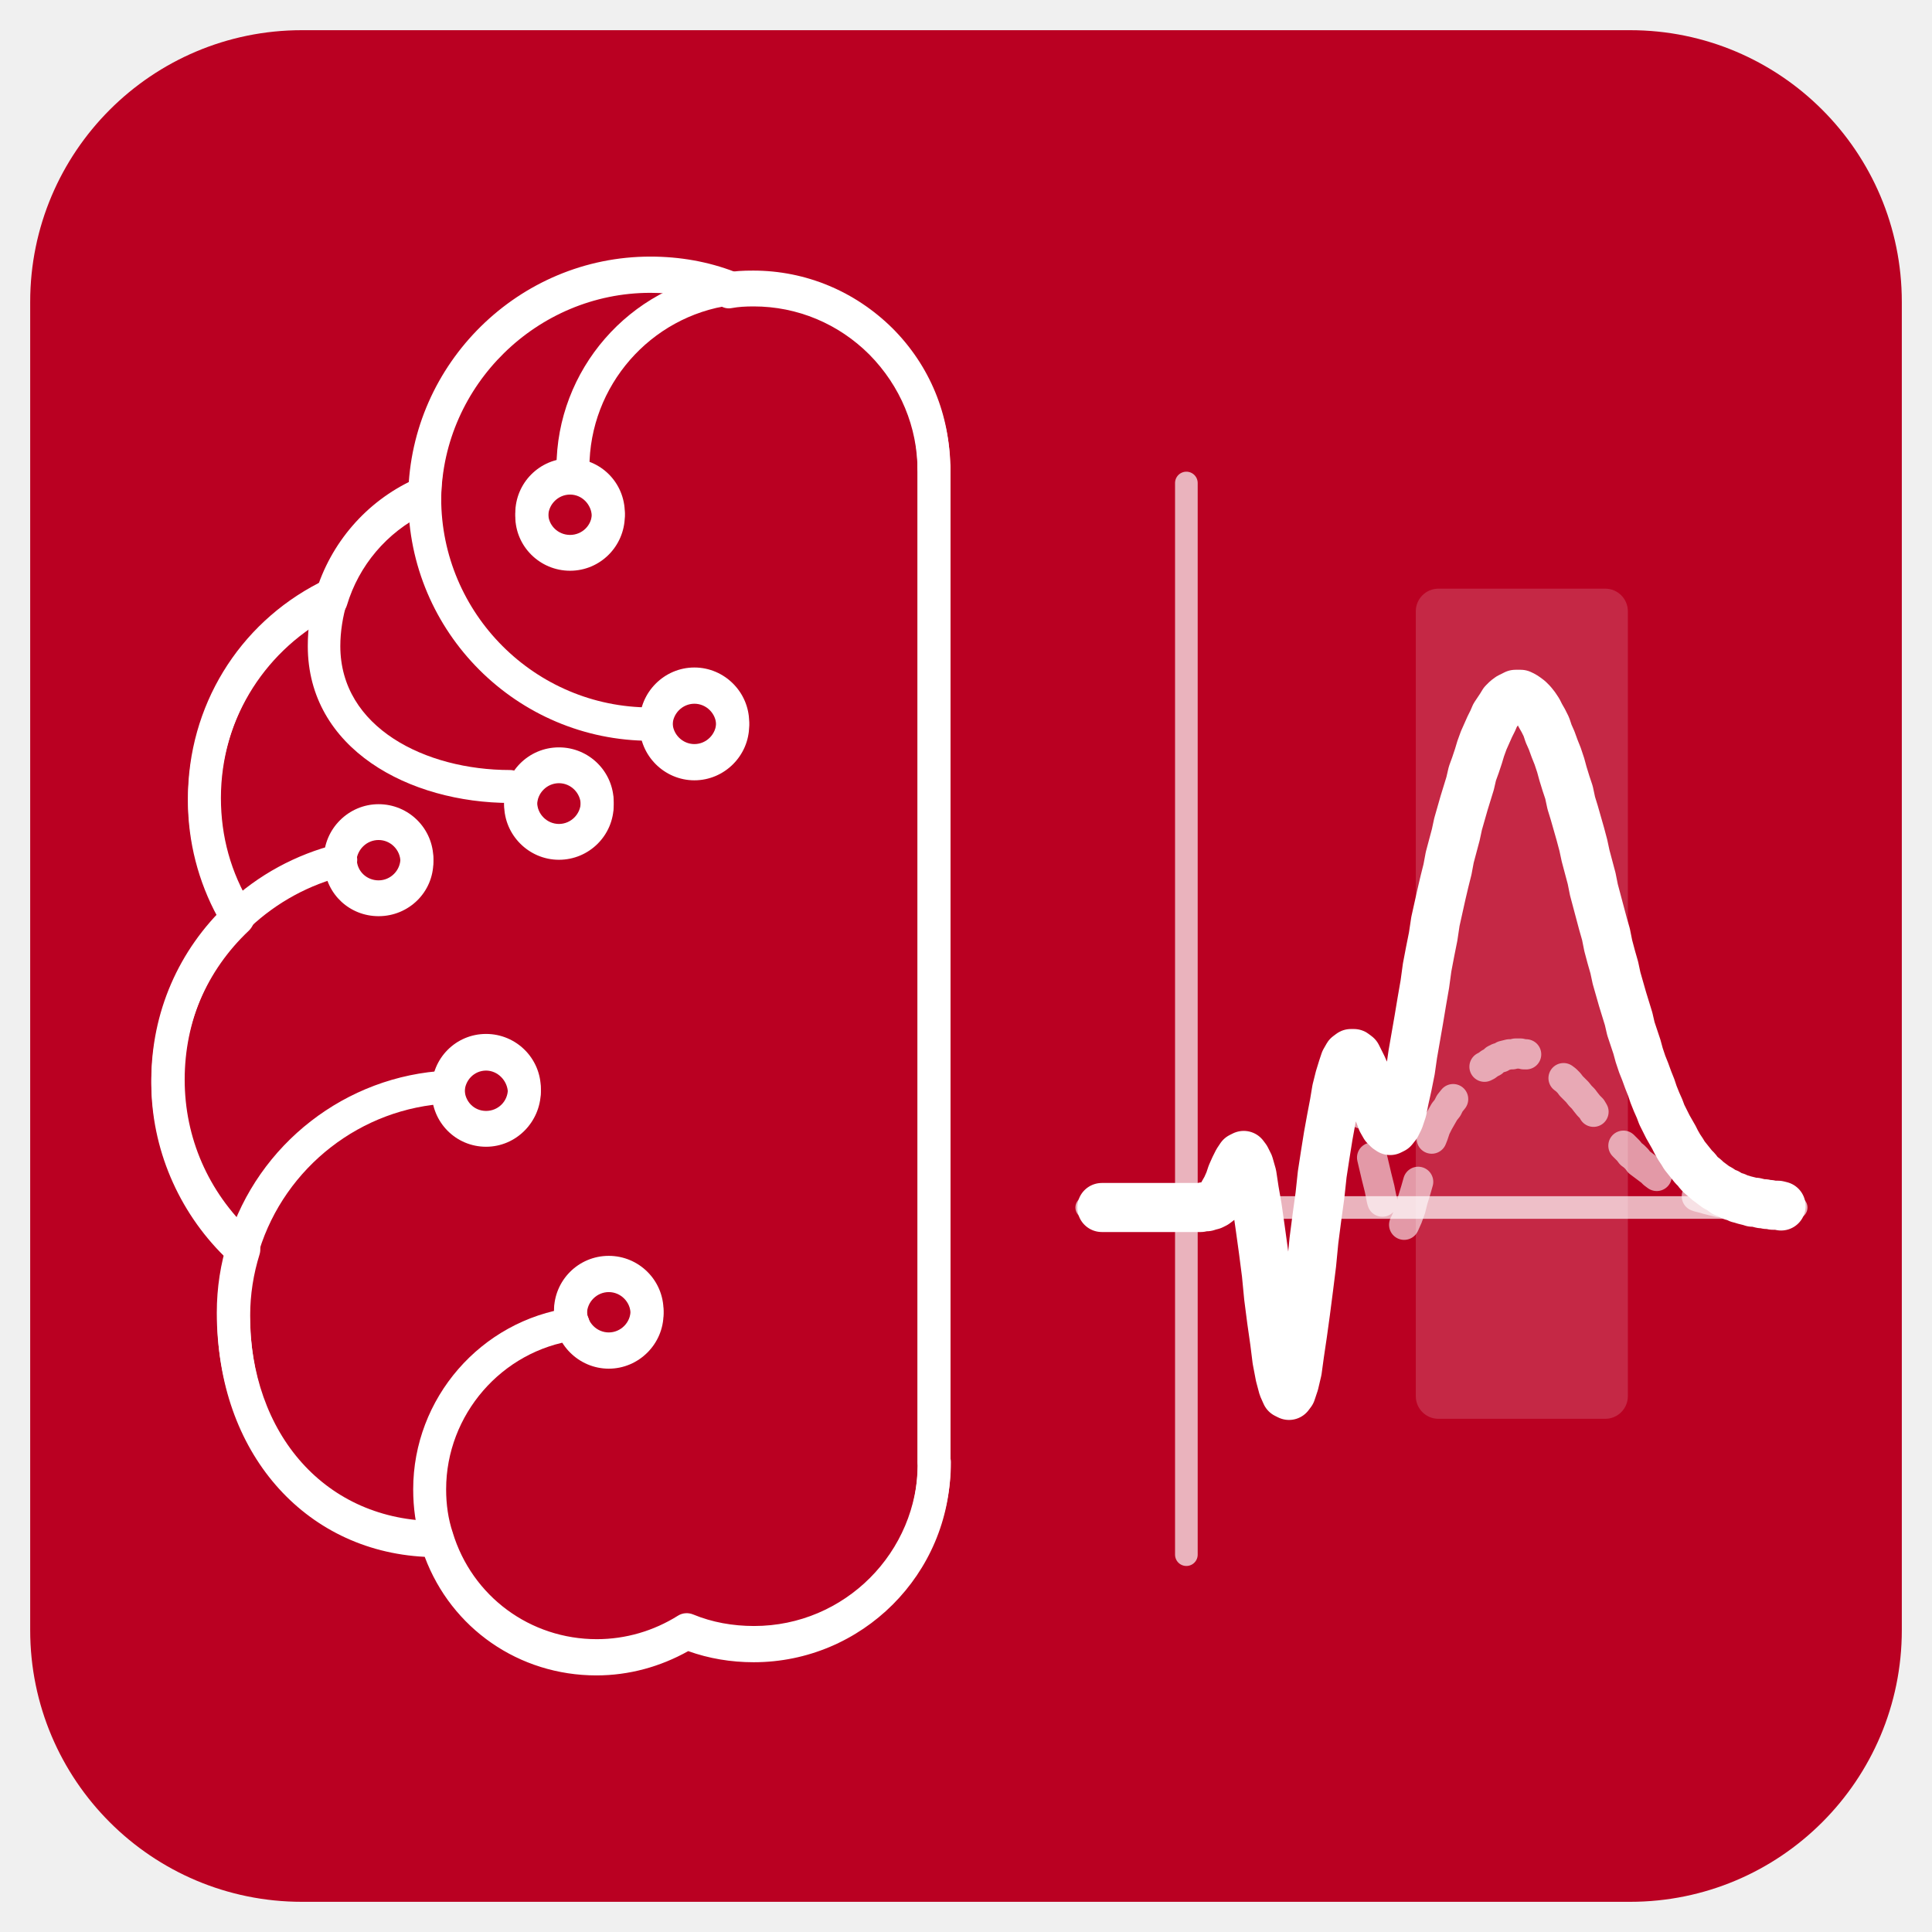
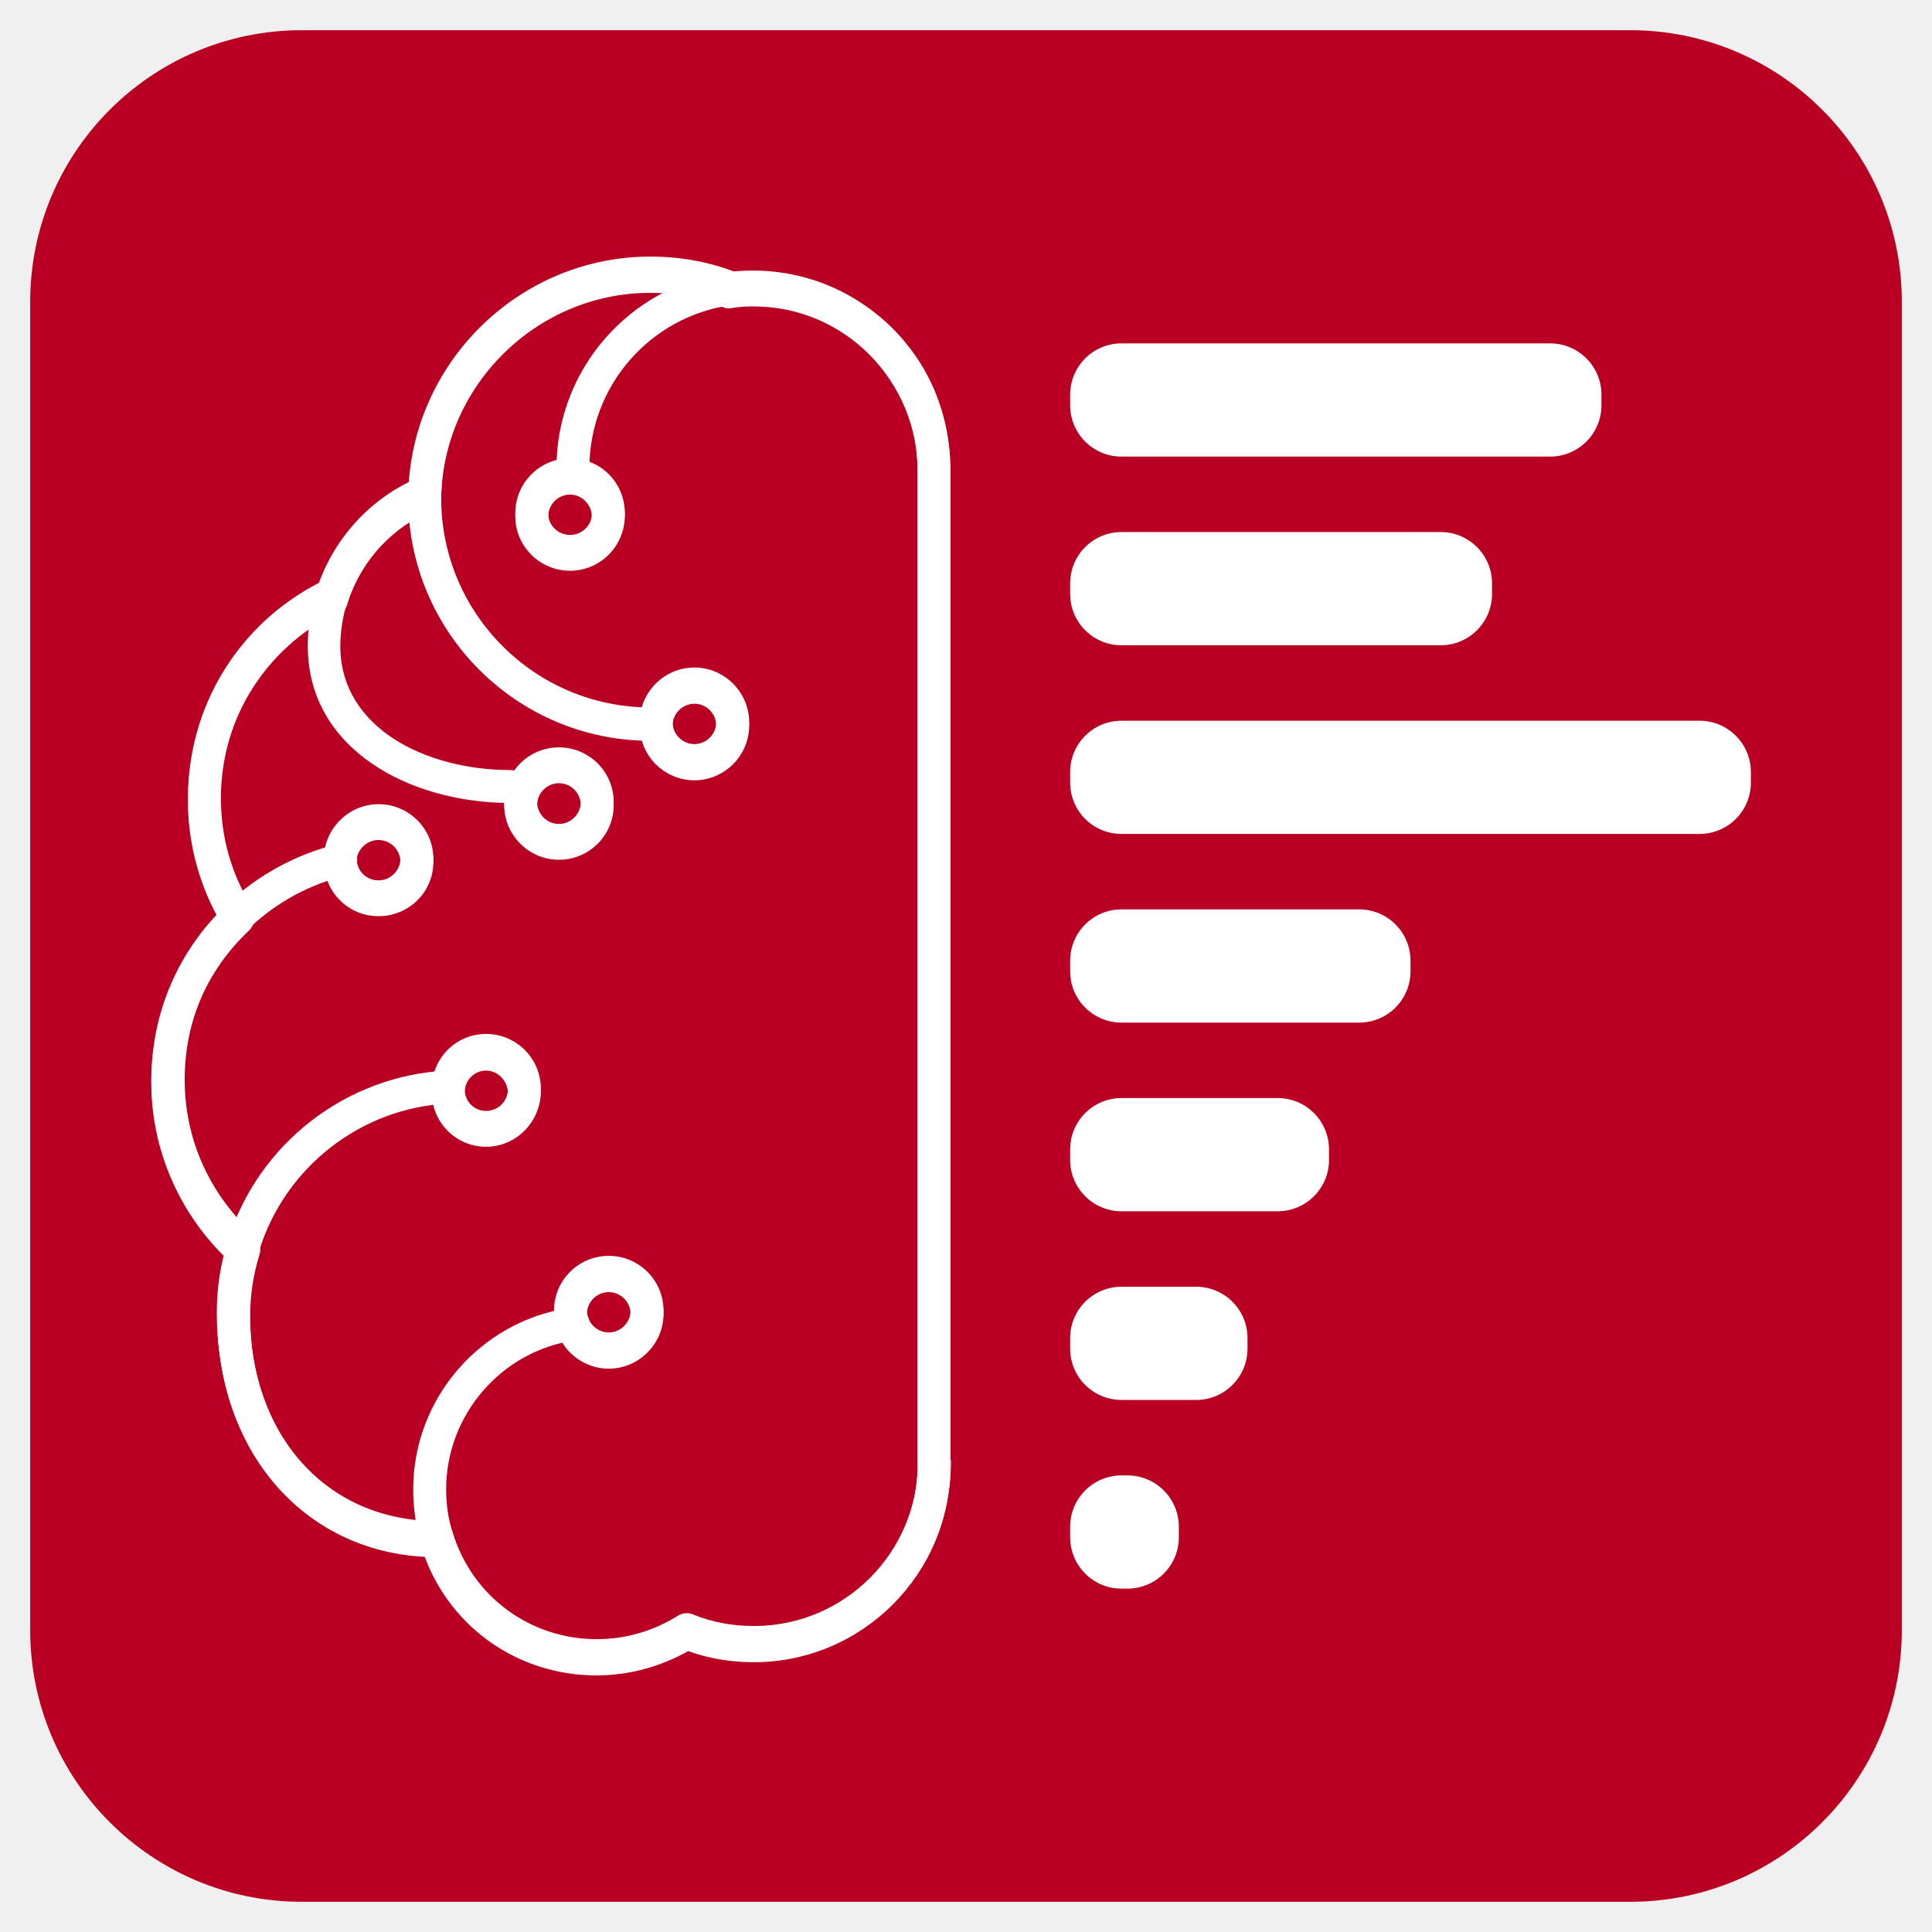
<svg xmlns="http://www.w3.org/2000/svg" viewBox="0 0 256 256">
  <rect x="4" y="4" width="248" height="248" rx="36" fill="#BA0022" />
  <g fill="#fff" transform="matrix(0.54556,0,0,0.54556,12.960,-19.792)">
    <path d="M121.1,443.2c-18.8,0-35.2-11.4-41.7-28.8C50,412.9,29,388.8,29,355.9c0-4.9,0.6-9.8,1.8-14.4 c-11.3-11.1-17.8-26.4-17.8-42.1c0-15.2,5.7-29.5,16.1-40.4c-4.7-8.6-7.2-18.3-7.2-28.1c0-22.2,12.2-42.2,31.9-52.3 c3.9-10.6,11.6-19.3,21.8-24.4c2.1-30.4,27.8-54.7,58.6-54.7c7,0,13.8,1.2,20.2,3.6c1.5-0.2,3.1-0.3,4.9-0.3 c12.7,0,24.7,5,33.8,14c9.1,9.1,14,21.1,14,33.9v241.5c0,26.4-21.5,47.8-47.8,47.8c-5.5,0-10.9-0.9-15.9-2.7 C136.6,441.1,129,443.2,121.1,443.2z M36.3,335.7l0.3,0.1c1,0.3,1.9,1,2.4,2c0.5,0.9,0.6,2.1,0.3,3.1c-1.5,4.8-2.3,9.8-2.3,15 c0,29.8,18.7,50.6,45.4,50.6c1.8,0,3.3,1.2,3.8,2.8c4.7,15.5,18.7,25.9,34.9,25.9c7,0,13.8-2,19.7-5.7c1.1-0.7,2.5-0.8,3.7-0.3 c4.6,1.9,9.6,2.8,14.8,2.8c22,0,39.8-17.9,39.8-39.8V150.6c0-10.6-4.2-20.6-11.7-28.2c-7.5-7.5-17.5-11.7-28.1-11.7 c-2,0-3.7,0.1-5.3,0.4c-1,0.2-2.1,0-3-0.7c-0.2-0.1-0.3-0.2-0.4-0.3c-5.2-1.8-10.7-2.7-16.4-2.7c-27.5,0-50.3,22.4-50.8,49.8 c0,2.2-1.8,3.9-4,3.9h-0.1c-9.1,4.5-15.9,12.5-18.8,22.2c-0.6,1.9-2.4,3.1-4.3,2.8c-16.4,8.9-26.5,25.9-26.5,44.6 c0,9.1,2.4,17.7,7,25.7l0.1,0.1c0.8,0.8,1.2,1.8,1.2,2.9c0,1.1-0.5,2.1-1.3,2.9c-10.3,9.7-15.9,22.8-15.9,37 C20.9,313.2,26.4,326,36.3,335.7z M124.1,368.7c-7.3,0-13.3-6-13.3-13.3c0-7.3,5.9-13.3,13.3-13.3s13.3,5.9,13.3,13.3 C137.4,362.7,131.4,368.7,124.1,368.7z M124.1,350.1c-2.9,0-5.3,2.4-5.3,5.3c0,2.9,2.4,5.3,5.3,5.3s5.3-2.4,5.3-5.3 C129.4,352.5,127,350.1,124.1,350.1z M94.3,314.8c-7.3,0-13.2-5.9-13.2-13.3c0-7.3,5.9-13.3,13.2-13.3c7.3,0,13.3,6,13.3,13.3 C107.5,308.8,101.6,314.8,94.3,314.8z M94.3,296.3c-2.9,0-5.2,2.4-5.2,5.3c0,3,2.3,5.3,5.2,5.3c2.9,0,5.3-2.3,5.3-5.3 C99.5,298.7,97.1,296.3,94.3,296.3z M68.2,258.8c-7,0-12.7-5.3-13.2-12.2c-0.1-0.5-0.1-0.8-0.1-1c0-7.3,6-13.3,13.3-13.3 c7.3,0,13.3,5.9,13.3,13.3S75.5,258.8,68.2,258.8z M62.8,245.4c0,0.2,0,0.3,0.1,0.5c0.1,2.8,2.4,5,5.3,5c2.9,0,5.3-2.4,5.3-5.3 c0-2.9-2.4-5.3-5.3-5.3C65.3,240.3,63,242.6,62.8,245.4z M112,245.1c-7.3,0-13.3-6-13.3-13.3c0-7.3,5.9-13.3,13.3-13.3 c7.3,0,13.3,5.9,13.3,13.3C125.3,239.2,119.3,245.1,112,245.1z M112,226.5c-2.9,0-5.3,2.4-5.3,5.3c0,2.9,2.4,5.3,5.3,5.3 c2.9,0,5.3-2.4,5.3-5.3C117.3,228.9,114.9,226.5,112,226.5z M144.9,225.8c-7.3,0-13.3-6-13.3-13.3c0-7.3,6-13.3,13.3-13.3 c7.3,0,13.3,6,13.3,13.3C158.2,219.8,152.2,225.8,144.9,225.8z M144.9,207.2c-2.9,0-5.3,2.4-5.3,5.3c0,2.9,2.4,5.3,5.3,5.3 c2.9,0,5.3-2.4,5.3-5.3C150.2,209.6,147.8,207.2,144.9,207.2z M114.7,174.9c-7.3,0-13.3-5.9-13.3-13.2 c0-7.3,5.9-13.3,13.3-13.3s13.3,6,13.3,13.3C127.9,169,122,174.9,114.7,174.9z M114.7,156.4c-2.9,0-5.3,2.4-5.3,5.3 c0,2.9,2.4,5.2,5.3,5.2c2.9,0,5.3-2.3,5.3-5.2C119.9,158.8,117.6,156.4,114.7,156.4z" />
    <path d="M121.1,442.4c-19.7,0-36.9-12.7-42.6-31.5c-1.3-4.1-1.9-8.4-1.9-12.9c0-22.1,16.4-41,38.3-44.1 c2.2-0.3,4.2,1.2,4.5,3.4c0.3,2.2-1.2,4.2-3.4,4.5c-17.9,2.5-31.4,18.1-31.4,36.2c0,3.7,0.5,7.2,1.6,10.5 c4.7,15.5,18.8,25.9,35,25.9c7,0,13.8-2,19.7-5.7c1.1-0.7,2.5-0.8,3.7-0.3c4.6,1.9,9.6,2.8,14.8,2.8c22,0,39.8-17.9,39.8-39.8 c0-2.2,1.8-4,4-4s4,1.8,4,4c0,26.4-21.5,47.8-47.8,47.8c-5.5,0-10.9-0.9-15.9-2.7C136.6,440.4,129,442.4,121.1,442.4z" />
    <path d="M203.1,153.9c-2.2,0-4-1.8-4-4c0-10.6-4.2-20.6-11.7-28.2c-7.5-7.5-17.5-11.7-28.1-11.7c-2,0-3.7,0.1-5.3,0.4 c-0.1,0-0.1,0-0.2,0c-19.6,2.7-34.4,19.6-34.4,39.5c0,2.2-1.8,4-4,4s-4-1.8-4-4c0-23.8,17.7-44.1,41.2-47.4 c2-0.4,4.1-0.5,6.6-0.5c12.7,0,24.7,5,33.8,14c9.1,9.1,14,21.1,14,33.9C207.1,152.1,205.3,153.9,203.1,153.9z" />
    <path d="M82.3,413.7c-30.9,0-53.4-24.6-53.4-58.6c0-6,0.9-11.9,2.7-17.5c7.3-23.5,28.7-40.1,53.2-41.3c2.2-0.1,4.1,1.6,4.2,3.8 s-1.6,4.1-3.8,4.2c-21.2,1-39.7,15.4-46,35.7c-1.5,4.8-2.3,9.8-2.3,15.1c0,29.8,18.7,50.6,45.4,50.6c2.2,0,4,1.8,4,4 S84.6,413.7,82.3,413.7z" />
    <path d="M34.3,342.5c-1,0-2-0.4-2.7-1.1c-11.8-11.1-18.6-26.8-18.6-42.8c0-16.4,6.6-31.6,18.5-42.8c7.4-7,16.6-12,26.6-14.5 c2.1-0.5,4.3,0.8,4.8,2.9c0.5,2.1-0.8,4.3-2.9,4.8c-8.6,2.1-16.5,6.4-23,12.5c-10.3,9.7-15.9,22.8-15.9,37 c0,14.1,5.7,27.2,16.1,37c1.6,1.5,1.7,4,0.2,5.7C36.4,342.1,35.3,342.5,34.3,342.5z" />
    <path d="M33.7,262.2c-1.4,0-2.7-0.7-3.4-1.9c-5.5-9.2-8.4-19.6-8.4-30.2c0-22.2,12.2-42.2,31.9-52.3c2-1,4.4-0.2,5.4,1.7 c1,2,0.2,4.4-1.7,5.4c-17,8.7-27.6,26.1-27.6,45.2c0,9.3,2.4,18.1,7.3,26.1c1.1,1.9,0.5,4.4-1.4,5.5 C35.1,262.1,34.4,262.2,33.7,262.2z" />
    <path d="M134.2,216.2c-32.4,0-58.8-26.4-58.8-58.8v-1c0.6-31.9,26.9-57.8,58.8-57.8c7.1,0,14,1.2,20.5,3.7 c2.1,0.8,3.1,3.1,2.3,5.2c-0.8,2.1-3.1,3.1-5.2,2.3c-5.6-2.1-11.5-3.2-17.6-3.2c-27.5,0-50.3,22.4-50.8,49.8v0.9 c0,28,22.8,50.8,50.8,50.8c2.2,0,4,1.8,4,4S136.4,216.2,134.2,216.2z" />
    <path d="M100.2,231.3c-24.5,0-49.2-13.1-49.2-38.1c0-4.4,0.6-8.8,1.9-12.9c3.6-12.1,12.3-22.2,23.8-27.5c2-0.9,4.4-0.1,5.3,2 c0.9,2,0.1,4.4-2,5.3c-9.5,4.4-16.6,12.6-19.5,22.6c-1,3.3-1.6,7-1.6,10.5c0,19.8,20.7,30.1,41.2,30.1c2.2,0,4,1.8,4,4 S102.4,231.3,100.2,231.3z" />
    <path d="M203.1,395.3c-2.2,0-4-1.8-4-4V149.9c0-2.2,1.8-4,4-4s4,1.8,4,4v241.5C207.1,393.5,205.3,395.3,203.1,395.3z" />
    <path d="M144.9,225c-7.3,0-13.3-5.9-13.3-13.3c0-7.3,6-13.3,13.3-13.3c7.3,0,13.3,6,13.3,13.3C158.2,219.1,152.2,225,144.9,225 z M144.9,206.4c-2.9,0-5.3,2.4-5.3,5.3c0,2.9,2.4,5.3,5.3,5.3c2.9,0,5.3-2.4,5.3-5.3C150.2,208.8,147.8,206.4,144.9,206.4z" />
    <path d="M114.7,174.1c-7.3,0-13.3-5.9-13.3-13.2c0-7.3,5.9-13.3,13.3-13.3s13.3,5.9,13.3,13.3 C127.9,168.2,122,174.1,114.7,174.1z M114.7,155.7c-2.9,0-5.3,2.4-5.3,5.3c0,2.9,2.4,5.2,5.3,5.2s5.3-2.3,5.3-5.2 C119.9,158,117.6,155.7,114.7,155.7z" />
    <path d="M112,244.4c-7.3,0-13.3-6-13.3-13.3c0-7.3,5.9-13.3,13.3-13.3c7.3,0,13.3,5.9,13.3,13.3 C125.3,238.4,119.3,244.4,112,244.4z M112,225.8c-2.9,0-5.3,2.4-5.3,5.3c0,2.9,2.4,5.3,5.3,5.3c2.9,0,5.3-2.4,5.3-5.3 C117.3,228.1,114.9,225.8,112,225.8z" />
    <path d="M68.2,258.1c-7,0-12.7-5.3-13.2-12.2c-0.1-0.5-0.1-0.8-0.1-1c0-7.3,6-13.3,13.3-13.3c7.3,0,13.3,5.9,13.3,13.3 C81.4,252.1,75.5,258.1,68.2,258.1z M62.8,244.6c0,0.2,0,0.3,0.1,0.5c0.1,2.8,2.4,5,5.3,5c2.9,0,5.3-2.4,5.3-5.3 s-2.4-5.3-5.3-5.3C65.3,239.6,63,241.8,62.8,244.6z" />
    <path d="M94.3,314c-7.3,0-13.2-5.9-13.2-13.3s5.9-13.3,13.2-13.3c7.3,0,13.3,5.9,13.3,13.3S101.6,314,94.3,314z M94.3,295.5 c-2.9,0-5.2,2.4-5.2,5.3c0,3,2.3,5.3,5.2,5.3c2.9,0,5.3-2.3,5.3-5.3C99.5,297.9,97.1,295.5,94.3,295.5z" />
    <path d="M124.1,367.9c-7.3,0-13.3-6-13.3-13.3c0-7.3,5.9-13.3,13.3-13.3c7.3,0,13.3,5.9,13.3,13.3 C137.4,361.9,131.4,367.9,124.1,367.9z M124.1,349.3c-2.9,0-5.3,2.4-5.3,5.3c0,2.9,2.4,5.3,5.3,5.3s5.3-2.4,5.3-5.3 C129.4,351.7,127,349.3,124.1,349.3z" />
  </g>
-   <rect x="187.6" y="78" width="28.1" height="110" rx="3" fill="#fff" opacity="0.16" />
-   <g fill="none" stroke="#fff" stroke-linecap="round" stroke-linejoin="round">
-     <path d="M144.0 160.0 H238.0" stroke-width="3" opacity="0.7" />
-     <path d="M157.2 64 V206" stroke-width="3" opacity="0.7" />
-     <path d="M146.0 160.0 L146.4 160.0 L146.8 160.0 L147.1 160.0 L147.5 160.0 L147.9 160.0 L148.2 160.0 L148.6 160.0 L149.0 160.0 L149.4 160.0 L149.8 160.0 L150.1 160.0 L150.5 160.0 L150.9 160.0 L151.2 160.0 L151.6 160.0 L152.0 160.0 L152.4 160.0 L152.8 160.0 L153.1 160.0 L153.5 160.0 L153.9 160.0 L154.2 160.0 L154.6 160.0 L155.0 160.0 L155.4 160.0 L155.8 160.0 L156.1 160.0 L156.5 160.0 L156.9 160.0 L157.2 160.0 L157.6 160.0 L158.0 160.0 L158.4 160.0 L158.8 160.0 L159.1 160.0 L159.5 159.9 L159.9 159.9 L160.2 159.8 L160.6 159.7 L161.0 159.5 L161.4 159.2 L161.8 158.8 L162.1 158.2 L162.5 157.4 L162.9 156.6 L163.2 155.7 L163.6 154.7 L164.0 153.9 L164.4 153.4 L164.8 153.2 L165.1 153.6 L165.5 154.4 L165.9 155.9 L166.2 157.8 L166.6 160.2 L167.0 163.0 L167.4 166.0 L167.8 169.1 L168.1 172.2 L168.5 175.3 L168.9 178.1 L169.2 180.6 L169.6 182.7 L170.0 184.3 L170.4 185.3 L170.8 185.6 L171.1 185.2 L171.5 184.1 L171.9 182.5 L172.2 180.3 L172.6 177.8 L173.0 174.9 L173.4 172.0 L173.8 168.9 L174.1 166.0 L174.5 163.1 L174.9 160.3 L175.2 157.7 L175.6 155.3 L176.0 153.0 L176.4 151.0 L176.8 149.2 L177.1 147.6 L177.5 146.3 L177.9 145.3 L178.2 144.7 L178.6 144.4 L179.0 144.4 L179.4 144.8 L179.8 145.5 L180.1 146.5 L180.5 147.8 L180.9 149.2 L181.2 150.8 L181.6 152.5 L182.0 154.2 L182.4 155.9 L182.8 157.5 L183.1 159.0 L183.5 160.3 L183.9 161.5 L184.2 162.3 L184.6 162.9 L185.0 163.2 L185.4 163.2 L185.8 162.8 L186.1 162.2 L186.5 161.3 L186.9 160.2 L187.2 159.0 L187.6 157.7 L188.0 156.3 L188.4 155.0 L188.8 153.7 L189.1 152.5 L189.5 151.4 L189.9 150.4 L190.2 149.5 L190.6 148.7 L191.0 148.0 L191.4 147.3 L191.8 146.8 L192.1 146.2 L192.5 145.7 L192.9 145.2 L193.2 144.8 L193.6 144.3 L194.0 143.9 L194.4 143.5 L194.8 143.1 L195.1 142.8 L195.5 142.4 L195.9 142.1 L196.2 141.7 L196.6 141.4 L197.0 141.2 L197.4 140.9 L197.8 140.7 L198.1 140.4 L198.5 140.2 L198.9 140.1 L199.2 139.9 L199.6 139.8 L200.0 139.7 L200.4 139.7 L200.8 139.6 L201.1 139.6 L201.5 139.6 L201.9 139.7 L202.2 139.7 L202.6 139.8 L203.0 139.9 L203.4 140.1 L203.8 140.2 L204.1 140.4 L204.5 140.7 L204.9 140.9 L205.2 141.2 L205.6 141.4 L206.0 141.7 L206.4 142.1 L206.8 142.4 L207.1 142.8 L207.5 143.1 L207.9 143.5 L208.2 143.9 L208.6 144.3 L209.0 144.7 L209.4 145.2 L209.8 145.6 L210.1 146.0 L210.5 146.5 L210.9 146.9 L211.2 147.4 L211.6 147.8 L212.0 148.3 L212.4 148.7 L212.8 149.2 L213.1 149.6 L213.5 150.0 L213.9 150.5 L214.2 150.9 L214.6 151.3 L215.0 151.7 L215.4 152.1 L215.8 152.5 L216.1 152.9 L216.5 153.2 L216.9 153.6 L217.2 154.0 L217.6 154.3 L218.0 154.6 L218.4 154.9 L218.8 155.2 L219.1 155.5 L219.5 155.8 L219.9 156.1 L220.2 156.3 L220.6 156.6 L221.0 156.8 L221.4 157.0 L221.8 157.2 L222.1 157.4 L222.5 157.6 L222.9 157.8 L223.2 157.9 L223.6 158.1 L224.0 158.2 L224.4 158.4 L224.8 158.5 L225.1 158.6 L225.5 158.7 L225.9 158.8 L226.2 158.9 L226.6 159.0 L227.0 159.1 L227.4 159.2 L227.8 159.3 L228.1 159.3 L228.5 159.4 L228.9 159.4 L229.2 159.5 L229.6 159.5 L230.0 159.6 L230.4 159.6 L230.8 159.7 L231.1 159.7 L231.5 159.7 L231.9 159.8 L232.2 159.8 L232.6 159.8 L233.0 159.8 L233.4 159.8 L233.8 159.9 L234.1 159.9 L234.5 159.9 L234.9 159.9 L235.2 159.9 L235.6 159.9 L236.0 159.9" stroke-width="4" opacity="0.6" stroke-dasharray="6 6" />
-     <path d="M146.0 160.0 L146.4 160.0 L146.8 160.0 L147.1 160.0 L147.5 160.0 L147.9 160.0 L148.2 160.0 L148.6 160.0 L149.0 160.0 L149.4 160.0 L149.8 160.0 L150.1 160.0 L150.5 160.0 L150.9 160.0 L151.2 160.0 L151.6 160.0 L152.0 160.0 L152.4 160.0 L152.8 160.0 L153.1 160.0 L153.5 160.0 L153.9 160.0 L154.2 160.0 L154.6 160.0 L155.0 160.0 L155.4 160.0 L155.8 160.0 L156.1 160.0 L156.5 160.0 L156.9 160.0 L157.2 160.0 L157.6 160.0 L158.0 160.0 L158.4 160.0 L158.8 160.0 L159.1 160.0 L159.5 159.9 L159.9 159.9 L160.2 159.8 L160.6 159.7 L161.0 159.5 L161.4 159.2 L161.8 158.7 L162.1 158.1 L162.5 157.4 L162.9 156.5 L163.2 155.6 L163.6 154.7 L164.0 153.9 L164.4 153.3 L164.8 153.1 L165.1 153.5 L165.5 154.3 L165.9 155.7 L166.2 157.7 L166.6 160.0 L167.0 162.8 L167.4 165.7 L167.8 168.8 L168.1 171.9 L168.5 175.0 L168.9 177.8 L169.2 180.2 L169.6 182.3 L170.0 183.8 L170.4 184.7 L170.8 184.9 L171.1 184.5 L171.5 183.3 L171.9 181.6 L172.2 179.4 L172.6 176.7 L173.0 173.8 L173.4 170.7 L173.8 167.5 L174.1 164.4 L174.5 161.3 L174.9 158.4 L175.2 155.6 L175.6 153.0 L176.0 150.5 L176.4 148.3 L176.8 146.2 L177.1 144.4 L177.5 142.8 L177.9 141.5 L178.2 140.6 L178.6 139.9 L179.0 139.6 L179.4 139.6 L179.8 139.9 L180.1 140.5 L180.5 141.3 L180.9 142.2 L181.2 143.3 L181.6 144.4 L182.0 145.6 L182.4 146.7 L182.8 147.7 L183.1 148.5 L183.5 149.2 L183.9 149.6 L184.2 149.8 L184.6 149.6 L185.0 149.1 L185.4 148.3 L185.8 147.1 L186.1 145.6 L186.5 143.8 L186.9 141.8 L187.2 139.7 L187.6 137.4 L188.0 135.1 L188.4 132.7 L188.8 130.4 L189.1 128.2 L189.5 126.1 L189.9 124.1 L190.2 122.1 L190.6 120.3 L191.0 118.5 L191.4 116.8 L191.8 115.2 L192.1 113.6 L192.5 112.1 L192.9 110.6 L193.2 109.2 L193.6 107.8 L194.0 106.4 L194.4 105.1 L194.8 103.8 L195.1 102.5 L195.5 101.4 L195.9 100.2 L196.2 99.2 L196.6 98.1 L197.0 97.2 L197.4 96.3 L197.8 95.5 L198.1 94.8 L198.5 94.2 L198.9 93.6 L199.2 93.1 L199.6 92.7 L200.0 92.4 L200.4 92.2 L200.8 92.0 L201.1 92.0 L201.5 92.0 L201.9 92.2 L202.2 92.4 L202.6 92.7 L203.0 93.1 L203.4 93.6 L203.8 94.2 L204.1 94.8 L204.5 95.5 L204.9 96.3 L205.2 97.2 L205.6 98.1 L206.0 99.2 L206.4 100.2 L206.8 101.4 L207.1 102.5 L207.5 103.8 L207.9 105.0 L208.2 106.4 L208.6 107.7 L209.0 109.1 L209.4 110.5 L209.8 112.0 L210.1 113.4 L210.5 114.9 L210.9 116.4 L211.2 117.9 L211.6 119.4 L212.0 120.9 L212.4 122.4 L212.8 123.8 L213.1 125.3 L213.5 126.8 L213.9 128.2 L214.2 129.6 L214.6 131.0 L215.0 132.4 L215.4 133.7 L215.8 135.0 L216.1 136.3 L216.5 137.5 L216.9 138.7 L217.2 139.8 L217.6 141.0 L218.0 142.0 L218.4 143.1 L218.8 144.1 L219.1 145.0 L219.5 146.0 L219.9 146.9 L220.2 147.7 L220.6 148.5 L221.0 149.3 L221.4 150.0 L221.8 150.7 L222.1 151.3 L222.5 152.0 L222.9 152.6 L223.2 153.1 L223.6 153.6 L224.0 154.1 L224.4 154.6 L224.8 155.0 L225.1 155.4 L225.5 155.8 L225.9 156.1 L226.2 156.4 L226.6 156.7 L227.0 157.0 L227.4 157.3 L227.8 157.5 L228.1 157.7 L228.5 158.0 L228.9 158.1 L229.2 158.3 L229.6 158.5 L230.0 158.6 L230.4 158.8 L230.8 158.9 L231.1 159.0 L231.5 159.1 L231.9 159.2 L232.2 159.3 L232.6 159.3 L233.0 159.4 L233.4 159.5 L233.8 159.5 L234.1 159.6 L234.5 159.6 L234.9 159.7 L235.2 159.7 L235.6 159.7 L236.0 159.8" stroke-width="6.5" />
+   <g fill="#fff">
+     <rect x="141.8" y="45.5" width="70.4" height="15.0" rx="6.8" />
+     <rect x="141.8" y="70.5" width="55.9" height="15.0" rx="6.8" />
+     <rect x="141.8" y="95.5" width="90.2" height="15.0" rx="6.8" />
+     <rect x="141.8" y="120.5" width="45.1" height="15.0" rx="6.8" />
+     <rect x="141.8" y="145.5" width="34.3" height="15.0" rx="6.8" />
+     <rect x="141.8" y="170.5" width="23.5" height="15.0" rx="6.8" />
+     <rect x="141.8" y="195.5" width="14.4" height="15.0" rx="6.8" />
  </g>
</svg>
